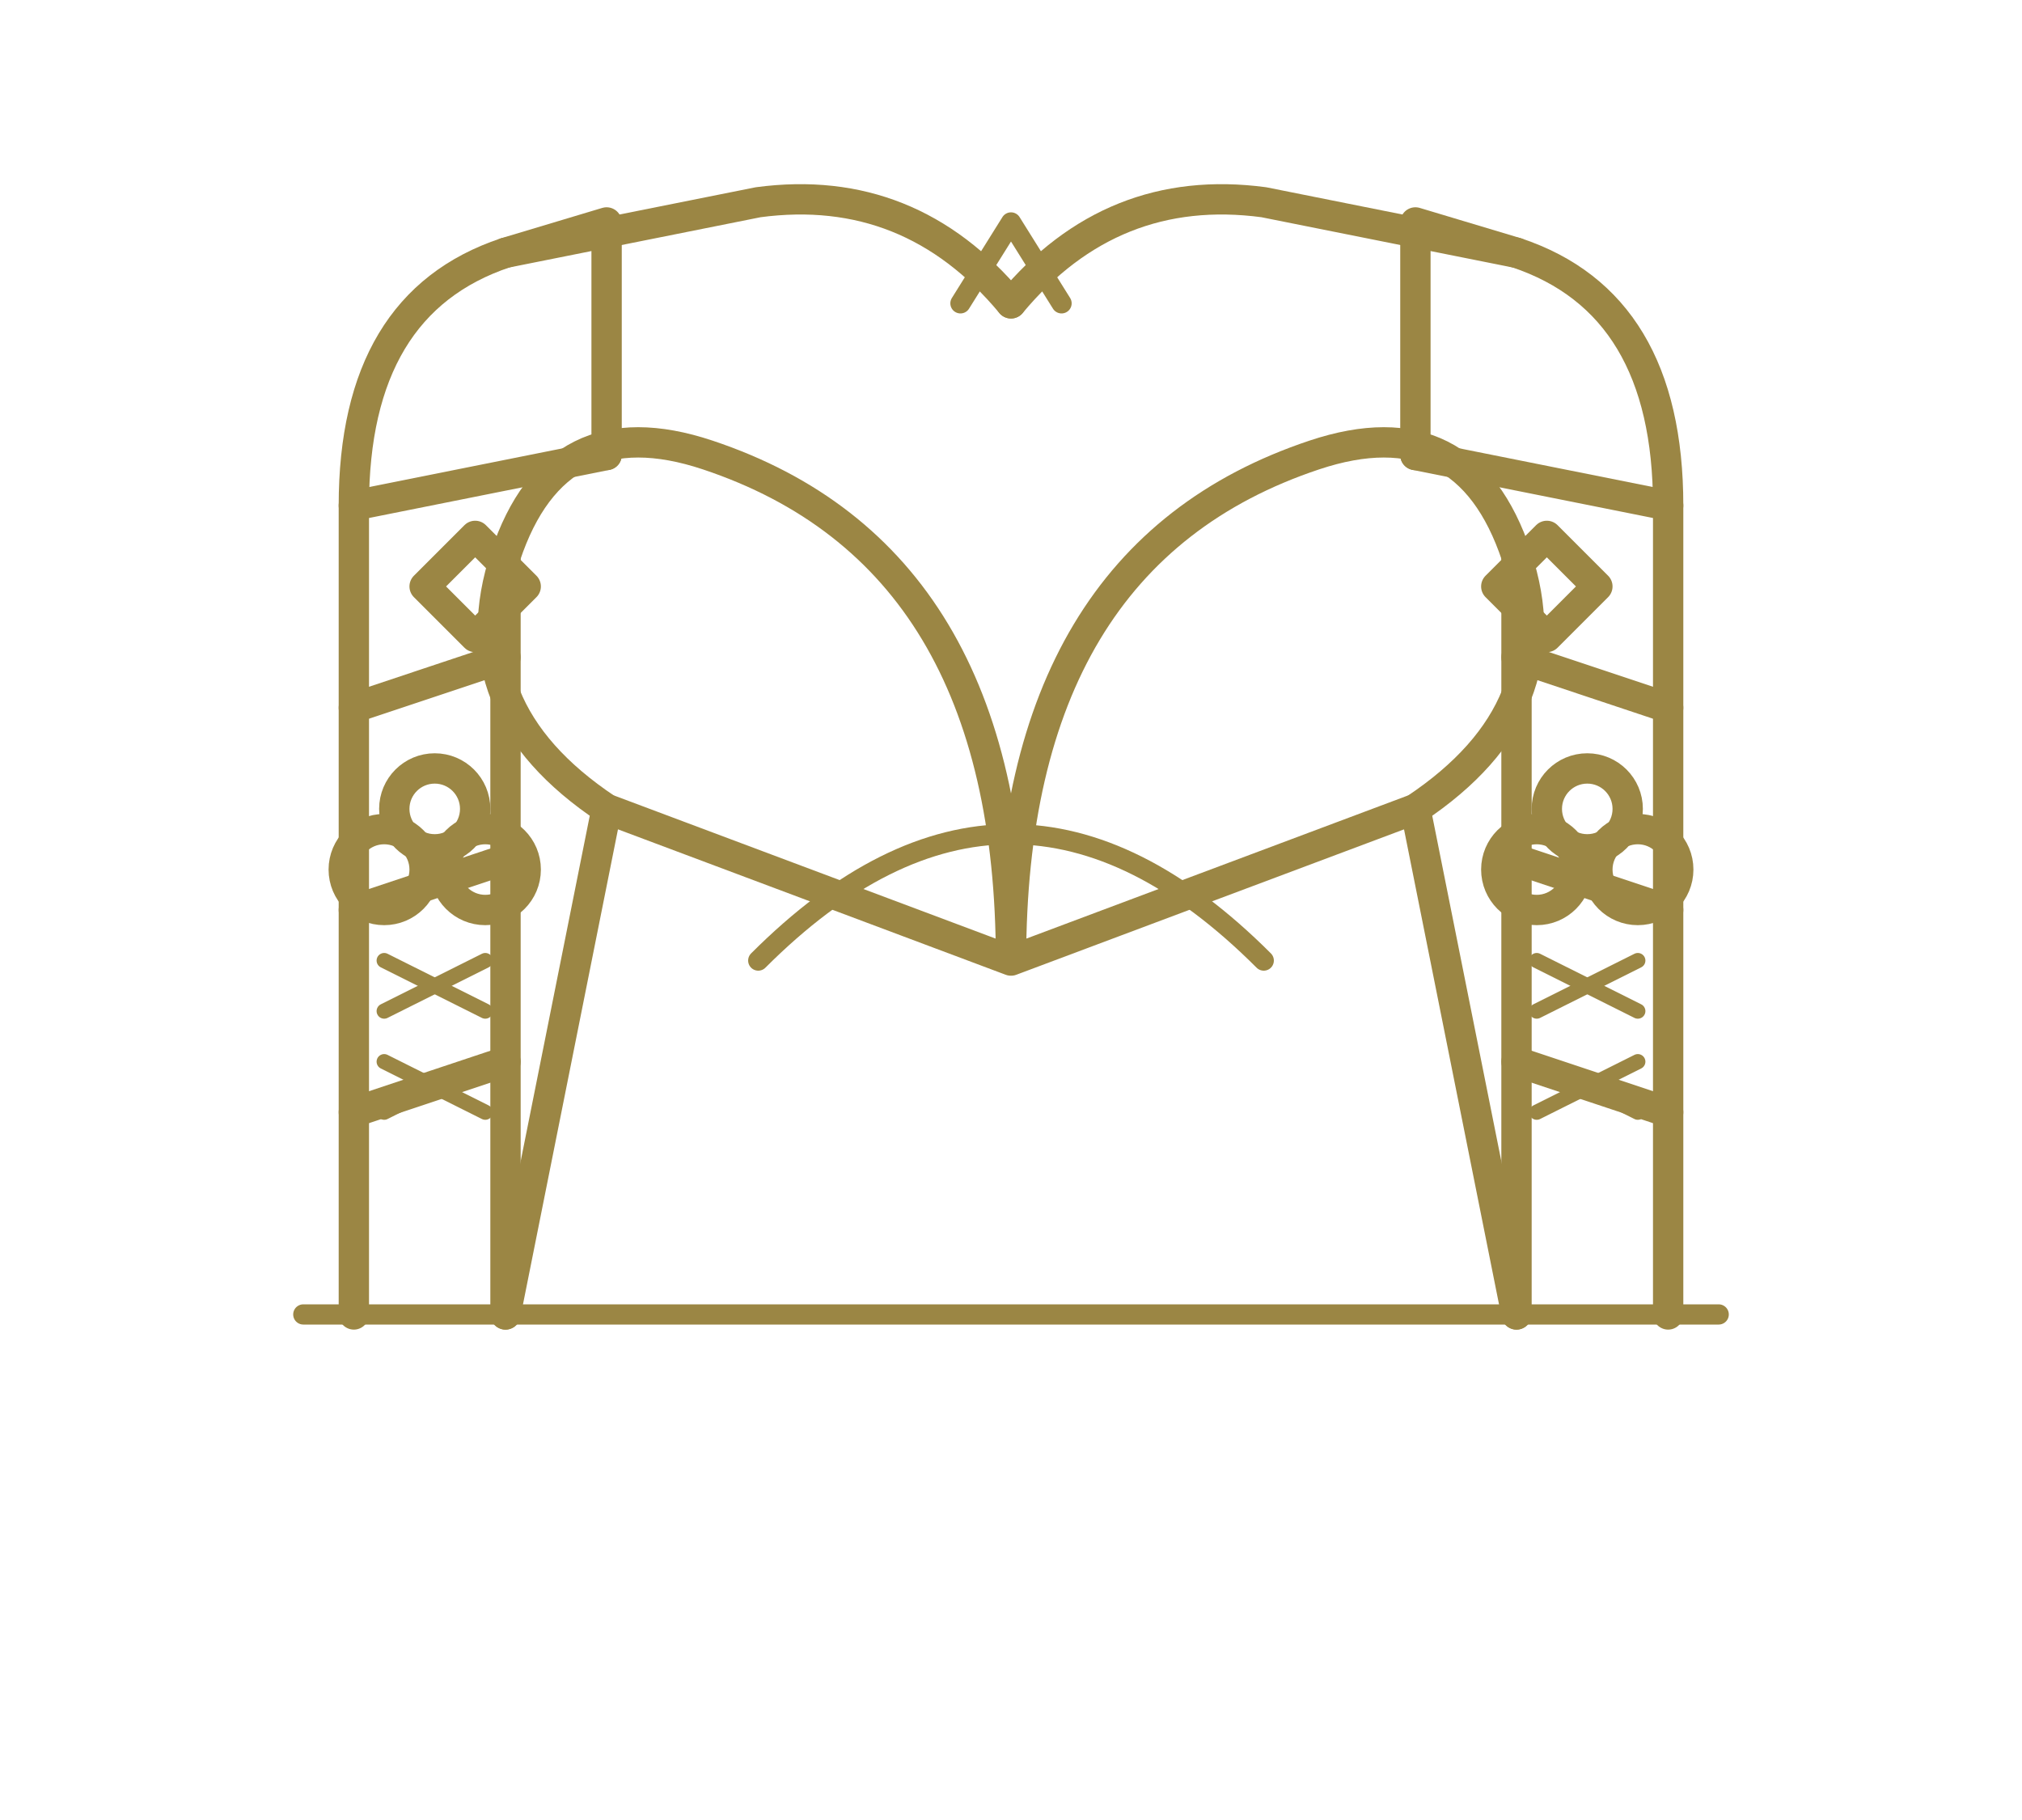
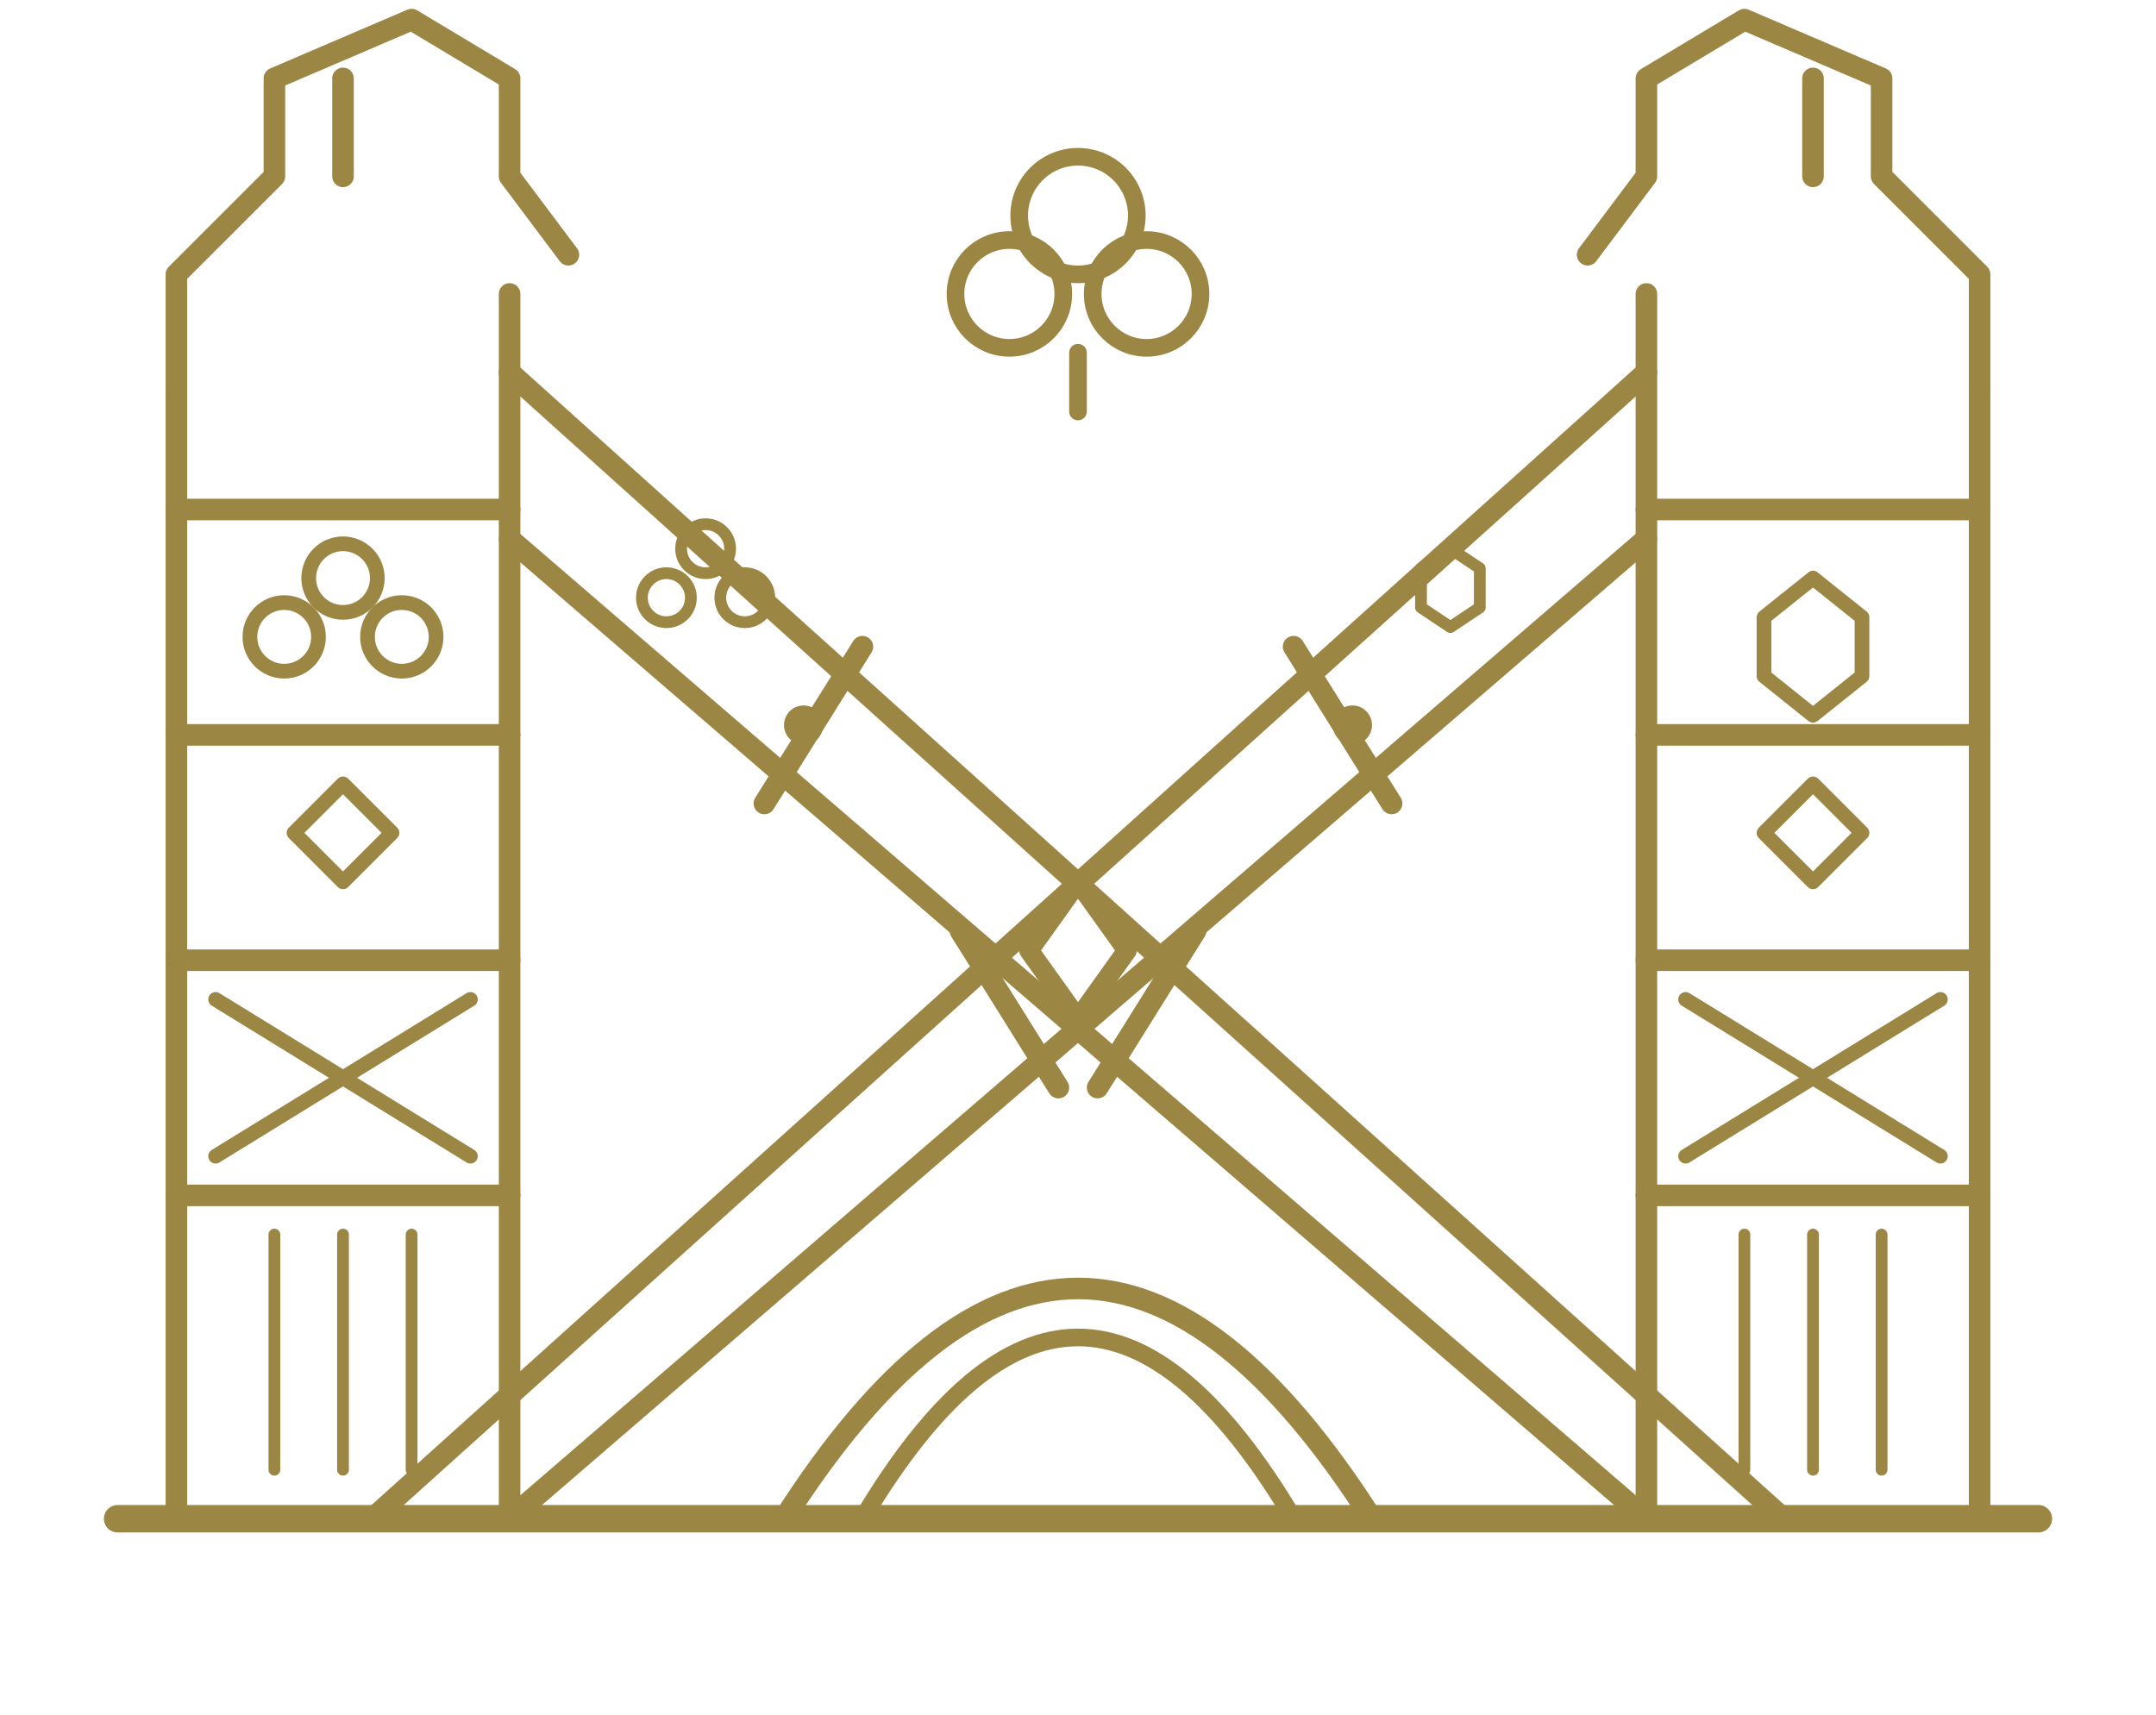
- <svg xmlns="http://www.w3.org/2000/svg" viewBox="0 0 200 180" fill="none" stroke="#9B8644" stroke-width="3" stroke-linecap="round" stroke-linejoin="round">
-   <path d="M100 95 Q100 55 70 45 Q55 40 50 55 Q45 70 60 80 L100 95 L140 80 Q155 70 150 55 Q145 40 130 45 Q100 55 100 95Z" fill="none" />
-   <path d="M35 130 L35 50 Q35 30 50 25 L60 22 L60 45" fill="none" />
-   <path d="M50 130 L50 55" fill="none" />
-   <path d="M35 70 L50 65" fill="none" />
-   <path d="M35 90 L50 85" fill="none" />
-   <path d="M35 110 L50 105" fill="none" />
-   <path d="M165 130 L165 50 Q165 30 150 25 L140 22 L140 45" fill="none" />
-   <path d="M150 130 L150 55" fill="none" />
-   <path d="M165 70 L150 65" fill="none" />
-   <path d="M165 90 L150 85" fill="none" />
-   <path d="M165 110 L150 105" fill="none" />
-   <path d="M60 45 L35 50" fill="none" />
-   <path d="M50 25 L75 20 Q90 18 100 30" fill="none" />
-   <path d="M140 45 L165 50" fill="none" />
-   <path d="M150 25 L125 20 Q110 18 100 30" fill="none" />
-   <path d="M60 80 L50 130" fill="none" />
-   <path d="M140 80 L150 130" fill="none" />
-   <path d="M42 58 L47 53 L52 58 L47 63Z" fill="none" />
-   <path d="M148 58 L153 53 L158 58 L153 63Z" fill="none" />
-   <circle cx="43" cy="80" r="4" fill="none" />
-   <circle cx="38" cy="86" r="4" fill="none" />
-   <circle cx="48" cy="86" r="4" fill="none" />
-   <circle cx="157" cy="80" r="4" fill="none" />
-   <circle cx="152" cy="86" r="4" fill="none" />
-   <circle cx="162" cy="86" r="4" fill="none" />
-   <path d="M75 95 Q100 70 125 95" fill="none" stroke-width="2" />
-   <path d="M30 130 L170 130" fill="none" stroke-width="2" />
-   <path d="M95 30 L100 22 L105 30" fill="none" stroke-width="2" />
-   <path d="M38 95 L48 100" fill="none" stroke-width="1.5" />
-   <path d="M48 95 L38 100" fill="none" stroke-width="1.5" />
-   <path d="M38 105 L48 110" fill="none" stroke-width="1.5" />
-   <path d="M48 105 L38 110" fill="none" stroke-width="1.5" />
-   <path d="M152 95 L162 100" fill="none" stroke-width="1.5" />
-   <path d="M162 95 L152 100" fill="none" stroke-width="1.5" />
-   <path d="M152 105 L162 110" fill="none" stroke-width="1.5" />
-   <path d="M162 105 L152 110" fill="none" stroke-width="1.5" />
+ <svg xmlns="http://www.w3.org/2000/svg" viewBox="0 0 220 175" fill="none" stroke="#9B8644" stroke-width="2.2" stroke-linecap="round" stroke-linejoin="round">
+   <line x1="18" y1="155" x2="18" y2="40" />
+   <line x1="52" y1="155" x2="52" y2="30" />
+   <path d="M18 40 L18 28 L28 18 L28 8 L42 2 L52 8 L52 18 L58 26" />
+   <line x1="35" y1="8" x2="35" y2="18" />
+   <line x1="18" y1="52" x2="52" y2="52" />
+   <line x1="18" y1="75" x2="52" y2="75" />
+   <line x1="18" y1="98" x2="52" y2="98" />
+   <line x1="18" y1="122" x2="52" y2="122" />
+   <line x1="202" y1="155" x2="202" y2="40" />
+   <line x1="168" y1="155" x2="168" y2="30" />
+   <path d="M202 40 L202 28 L192 18 L192 8 L178 2 L168 8 L168 18 L162 26" />
+   <line x1="185" y1="8" x2="185" y2="18" />
+   <line x1="168" y1="52" x2="202" y2="52" />
+   <line x1="168" y1="75" x2="202" y2="75" />
+   <line x1="168" y1="98" x2="202" y2="98" />
+   <line x1="168" y1="122" x2="202" y2="122" />
+   <line x1="52" y1="38" x2="182" y2="155" />
+   <line x1="52" y1="55" x2="168" y2="155" />
+   <line x1="168" y1="38" x2="38" y2="155" />
+   <line x1="168" y1="55" x2="52" y2="155" />
+   <line x1="88" y1="66" x2="78" y2="82" />
+   <line x1="122" y1="95" x2="112" y2="111" />
+   <line x1="132" y1="66" x2="142" y2="82" />
+   <line x1="98" y1="95" x2="108" y2="111" />
+   <path d="M80 155 Q110 108 140 155" />
+   <path d="M88 155 Q110 118 132 155" stroke-width="1.8" />
+   <line x1="12" y1="155" x2="208" y2="155" stroke-width="2.8" />
+   <circle cx="110" cy="22" r="6" stroke-width="1.8" />
+   <circle cx="103" cy="30" r="5.5" stroke-width="1.8" />
+   <circle cx="117" cy="30" r="5.5" stroke-width="1.8" />
+   <line x1="110" y1="36" x2="110" y2="42" stroke-width="1.8" />
+   <circle cx="35" cy="59" r="3.5" stroke-width="1.5" />
+   <circle cx="29" cy="65" r="3.5" stroke-width="1.5" />
+   <circle cx="41" cy="65" r="3.5" stroke-width="1.5" />
+   <path d="M35 80 L40 85 L35 90 L30 85Z" stroke-width="1.5" />
+   <line x1="22" y1="102" x2="48" y2="118" stroke-width="1.5" />
+   <line x1="48" y1="102" x2="22" y2="118" stroke-width="1.5" />
+   <line x1="28" y1="126" x2="28" y2="150" stroke-width="1.2" />
+   <line x1="35" y1="126" x2="35" y2="150" stroke-width="1.2" />
+   <line x1="42" y1="126" x2="42" y2="150" stroke-width="1.2" />
+   <path d="M185 59 L190 63 L190 69 L185 73 L180 69 L180 63Z" stroke-width="1.5" />
+   <path d="M185 80 L190 85 L185 90 L180 85Z" stroke-width="1.5" />
+   <line x1="172" y1="102" x2="198" y2="118" stroke-width="1.5" />
+   <line x1="198" y1="102" x2="172" y2="118" stroke-width="1.5" />
+   <line x1="178" y1="126" x2="178" y2="150" stroke-width="1.2" />
+   <line x1="185" y1="126" x2="185" y2="150" stroke-width="1.2" />
+   <line x1="192" y1="126" x2="192" y2="150" stroke-width="1.2" />
+   <path d="M105 97 L110 90 L115 97 L110 104Z" stroke-width="2" />
+   <circle cx="82" cy="74" r="2" fill="#9B8644" stroke="none" />
+   <circle cx="138" cy="74" r="2" fill="#9B8644" stroke="none" />
+   <circle cx="72" cy="56" r="2.5" stroke-width="1.2" />
+   <circle cx="68" cy="61" r="2.5" stroke-width="1.2" />
+   <circle cx="76" cy="61" r="2.5" stroke-width="1.2" />
+   <path d="M148 56 L151 58 L151 62 L148 64 L145 62 L145 58Z" stroke-width="1.2" />
</svg>
